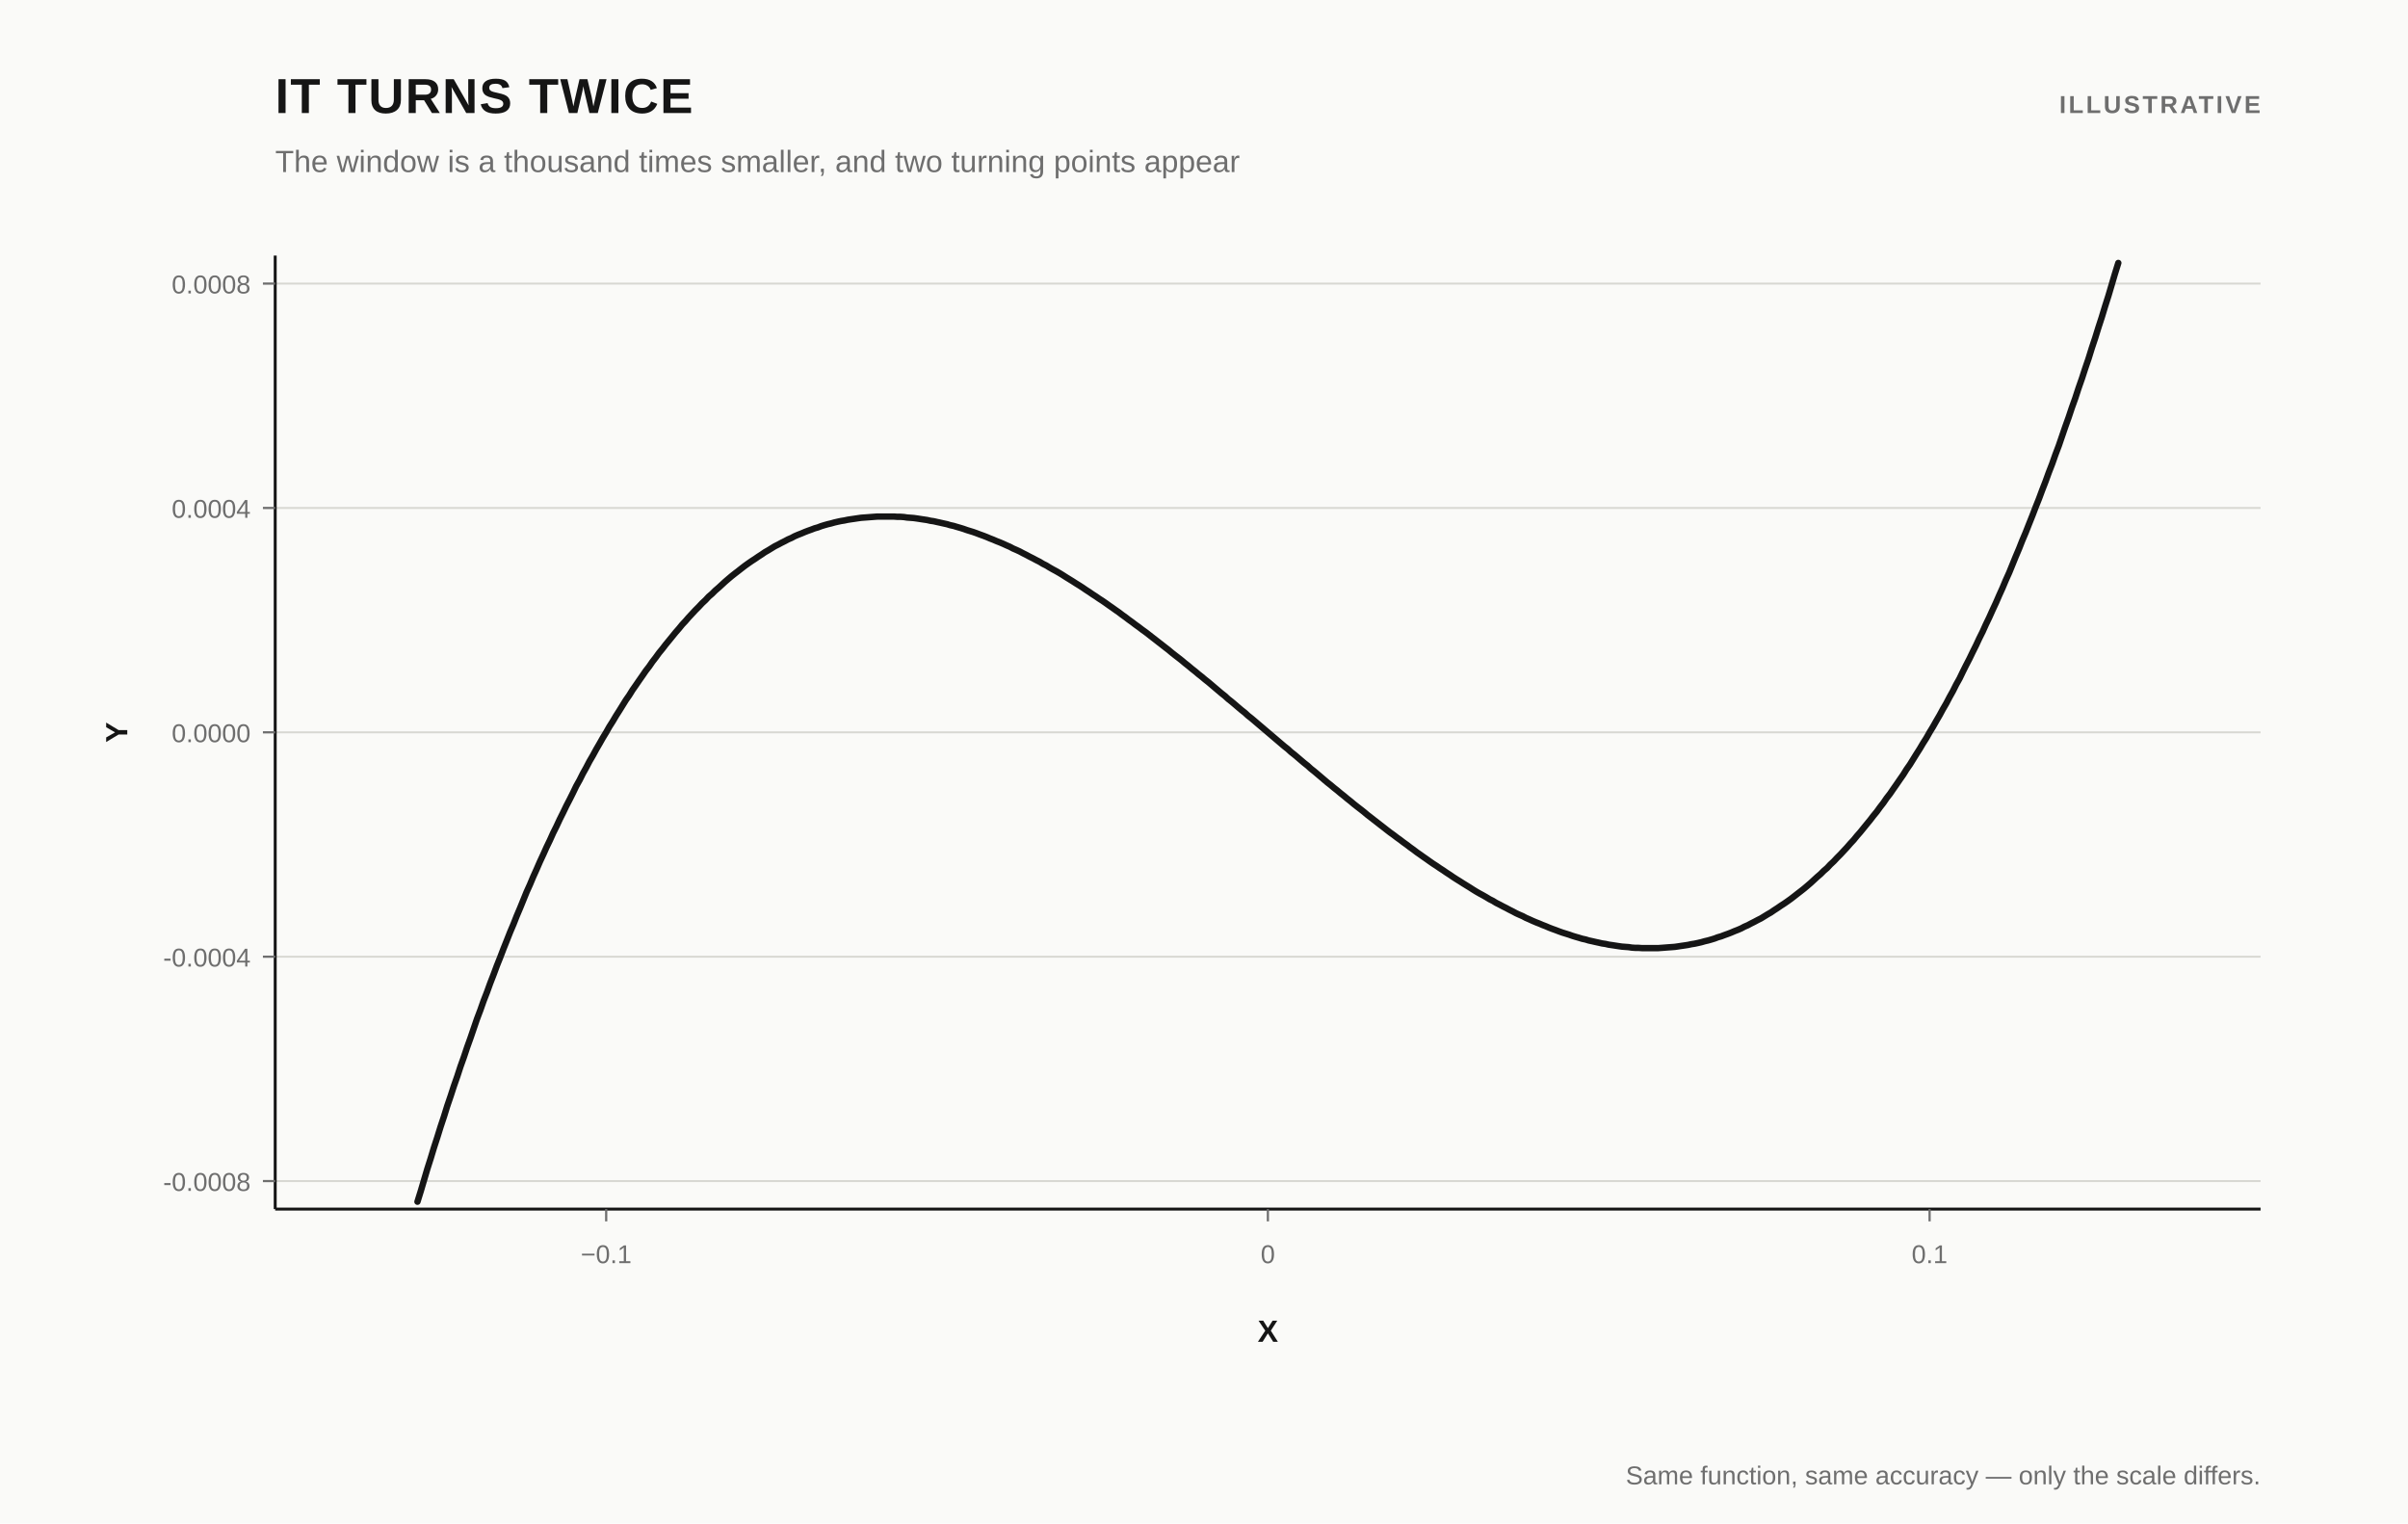
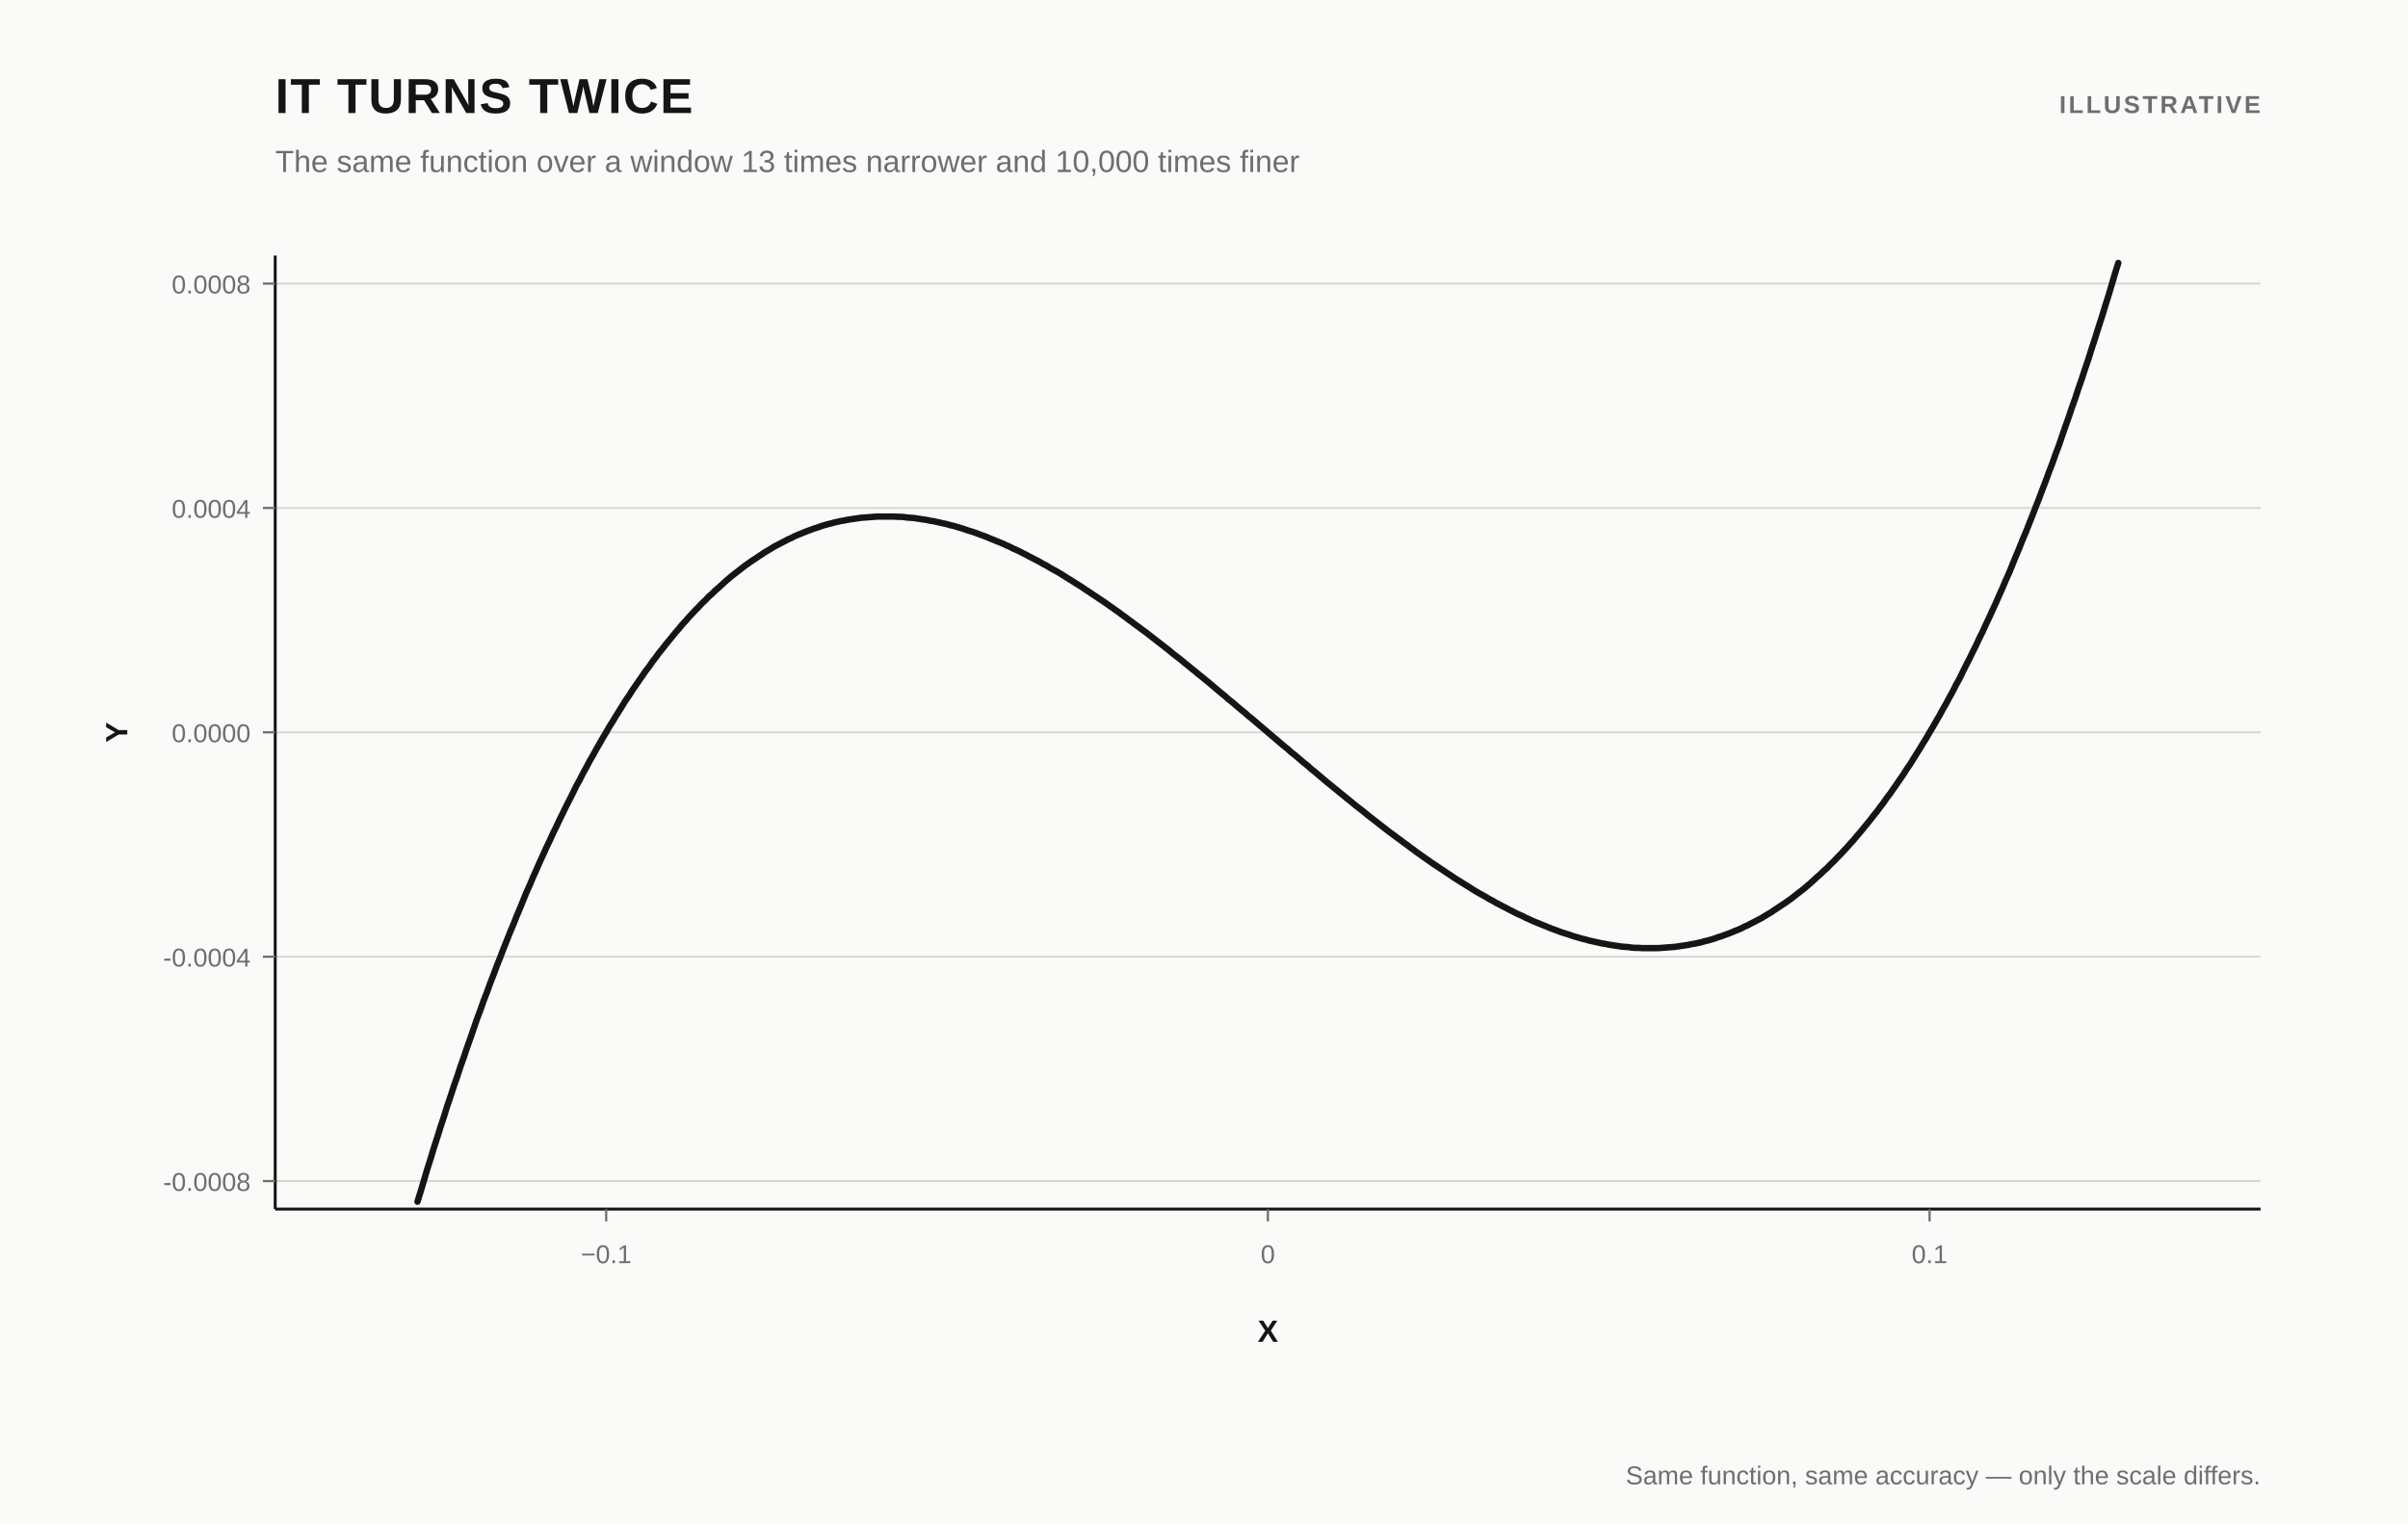
<svg xmlns="http://www.w3.org/2000/svg" viewBox="0 0 980 620" width="980" height="620" role="img" aria-labelledby="calcab-scale-hides-behaviour-zoom-t calcab-scale-hides-behaviour-zoom-d" font-family="Helvetica Neue, Arial, sans-serif">
  <rect width="980" height="620" fill="#FAFAF8" />
  <line x1="112" y1="480.6" x2="920" y2="480.6" stroke="#D8D8D3" stroke-width="0.8" />
  <line x1="112" y1="389.3" x2="920" y2="389.3" stroke="#D8D8D3" stroke-width="0.8" />
  <line x1="112" y1="298.0" x2="920" y2="298.0" stroke="#D8D8D3" stroke-width="0.8" />
  <line x1="112" y1="206.7" x2="920" y2="206.7" stroke="#D8D8D3" stroke-width="0.8" />
  <line x1="112" y1="115.4" x2="920" y2="115.4" stroke="#D8D8D3" stroke-width="0.8" />
  <path d="M 169.9,489.0 L 171.3,484.5 L 172.6,480.1 L 173.9,475.7 L 175.3,471.3 L 176.6,467.0 L 178.0,462.7 L 179.3,458.5 L 180.7,454.3 L 182.0,450.1 L 183.4,446.0 L 184.7,442.0 L 186.1,438.0 L 187.4,434.0 L 188.8,430.1 L 190.1,426.2 L 191.5,422.3 L 192.8,418.5 L 194.1,414.7 L 195.5,411.0 L 196.8,407.3 L 198.2,403.7 L 199.5,400.1 L 200.9,396.5 L 202.2,393.0 L 203.6,389.5 L 204.9,386.1 L 206.3,382.6 L 207.6,379.3 L 209.0,376.0 L 210.3,372.7 L 211.7,369.4 L 213.0,366.2 L 214.3,363.0 L 215.7,359.9 L 217.0,356.8 L 218.4,353.7 L 219.7,350.7 L 221.1,347.7 L 222.4,344.8 L 223.8,341.9 L 225.1,339.0 L 226.5,336.2 L 227.8,333.4 L 229.2,330.6 L 230.5,327.9 L 231.9,325.2 L 233.2,322.6 L 234.5,319.9 L 235.9,317.4 L 237.2,314.8 L 238.6,312.3 L 239.9,309.8 L 241.3,307.4 L 242.6,305.0 L 244.0,302.6 L 245.3,300.3 L 246.7,298.0 L 248.0,295.7 L 249.4,293.5 L 250.7,291.3 L 252.1,289.1 L 253.4,287.0 L 254.7,284.9 L 256.1,282.9 L 257.4,280.8 L 258.8,278.8 L 260.1,276.9 L 261.5,274.9 L 262.8,273.0 L 264.2,271.2 L 265.5,269.3 L 266.9,267.5 L 268.2,265.7 L 269.6,264.0 L 270.9,262.3 L 272.3,260.6 L 273.6,259.0 L 274.9,257.4 L 276.3,255.8 L 277.6,254.2 L 279.0,252.7 L 280.3,251.2 L 281.7,249.7 L 283.0,248.3 L 284.4,246.9 L 285.7,245.5 L 287.1,244.2 L 288.4,242.8 L 289.8,241.6 L 291.1,240.3 L 292.5,239.1 L 293.8,237.9 L 295.1,236.7 L 296.5,235.5 L 297.8,234.4 L 299.2,233.3 L 300.5,232.3 L 301.9,231.2 L 303.2,230.2 L 304.6,229.2 L 305.9,228.3 L 307.3,227.4 L 308.6,226.5 L 310.0,225.6 L 311.3,224.7 L 312.7,223.9 L 314.0,223.1 L 315.3,222.3 L 316.7,221.6 L 318.0,220.9 L 319.4,220.2 L 320.7,219.5 L 322.1,218.9 L 323.4,218.2 L 324.8,217.6 L 326.1,217.1 L 327.5,216.5 L 328.8,216.0 L 330.2,215.5 L 331.5,215.0 L 332.9,214.6 L 334.2,214.1 L 335.5,213.7 L 336.9,213.3 L 338.2,213.0 L 339.6,212.6 L 340.9,212.3 L 342.3,212.0 L 343.6,211.8 L 345.0,211.5 L 346.3,211.3 L 347.7,211.1 L 349.0,210.9 L 350.4,210.7 L 351.7,210.6 L 353.1,210.5 L 354.4,210.4 L 355.7,210.3 L 357.1,210.2 L 358.4,210.2 L 359.8,210.2 L 361.1,210.2 L 362.5,210.2 L 363.8,210.2 L 365.2,210.3 L 366.5,210.3 L 367.9,210.4 L 369.2,210.6 L 370.6,210.7 L 371.9,210.8 L 373.3,211.0 L 374.6,211.2 L 375.9,211.4 L 377.3,211.6 L 378.6,211.9 L 380.0,212.1 L 381.3,212.4 L 382.7,212.7 L 384.0,213.0 L 385.4,213.3 L 386.7,213.7 L 388.1,214.0 L 389.4,214.4 L 390.8,214.8 L 392.1,215.2 L 393.5,215.7 L 394.8,216.1 L 396.1,216.5 L 397.5,217.0 L 398.8,217.5 L 400.2,218.0 L 401.5,218.5 L 402.9,219.1 L 404.2,219.6 L 405.6,220.2 L 406.9,220.7 L 408.3,221.3 L 409.6,221.9 L 411.0,222.5 L 412.3,223.2 L 413.7,223.8 L 415.0,224.4 L 416.3,225.1 L 417.7,225.8 L 419.0,226.5 L 420.4,227.2 L 421.7,227.9 L 423.1,228.6 L 424.4,229.4 L 425.8,230.1 L 427.1,230.9 L 428.5,231.7 L 429.8,232.4 L 431.2,233.2 L 432.5,234.0 L 433.9,234.9 L 435.2,235.7 L 436.5,236.5 L 437.9,237.4 L 439.2,238.2 L 440.6,239.1 L 441.9,240.0 L 443.3,240.9 L 444.6,241.8 L 446.0,242.7 L 447.3,243.6 L 448.7,244.5 L 450.0,245.4 L 451.4,246.4 L 452.7,247.3 L 454.1,248.3 L 455.4,249.2 L 456.7,250.2 L 458.1,251.2 L 459.4,252.2 L 460.8,253.2 L 462.1,254.2 L 463.5,255.2 L 464.8,256.2 L 466.2,257.2 L 467.5,258.2 L 468.9,259.3 L 470.2,260.3 L 471.6,261.4 L 472.9,262.4 L 474.3,263.5 L 475.6,264.5 L 476.9,265.6 L 478.3,266.7 L 479.6,267.7 L 481.0,268.8 L 482.3,269.9 L 483.7,271.0 L 485.0,272.1 L 486.4,273.2 L 487.7,274.3 L 489.1,275.4 L 490.4,276.5 L 491.8,277.6 L 493.1,278.7 L 494.5,279.9 L 495.8,281.0 L 497.1,282.1 L 498.5,283.2 L 499.8,284.4 L 501.2,285.5 L 502.5,286.6 L 503.9,287.8 L 505.2,288.9 L 506.6,290.0 L 507.9,291.2 L 509.3,292.3 L 510.6,293.4 L 512.0,294.6 L 513.3,295.7 L 514.7,296.9 L 516.0,298.0 L 517.3,299.1 L 518.7,300.3 L 520.0,301.4 L 521.4,302.6 L 522.7,303.7 L 524.1,304.8 L 525.4,306.0 L 526.8,307.1 L 528.1,308.2 L 529.5,309.4 L 530.8,310.5 L 532.2,311.6 L 533.5,312.8 L 534.9,313.9 L 536.2,315.0 L 537.5,316.1 L 538.9,317.3 L 540.2,318.4 L 541.6,319.5 L 542.9,320.6 L 544.3,321.7 L 545.6,322.8 L 547.0,323.9 L 548.3,325.0 L 549.7,326.1 L 551.0,327.2 L 552.4,328.3 L 553.7,329.3 L 555.1,330.4 L 556.4,331.5 L 557.7,332.5 L 559.1,333.6 L 560.4,334.6 L 561.8,335.7 L 563.1,336.7 L 564.5,337.8 L 565.8,338.8 L 567.2,339.8 L 568.5,340.8 L 569.9,341.8 L 571.2,342.8 L 572.6,343.8 L 573.9,344.8 L 575.3,345.8 L 576.6,346.8 L 577.9,347.7 L 579.3,348.7 L 580.6,349.6 L 582.0,350.6 L 583.3,351.5 L 584.7,352.4 L 586.0,353.3 L 587.4,354.2 L 588.7,355.1 L 590.1,356.0 L 591.4,356.9 L 592.8,357.8 L 594.1,358.6 L 595.5,359.5 L 596.8,360.3 L 598.1,361.1 L 599.5,362.0 L 600.8,362.8 L 602.2,363.6 L 603.5,364.3 L 604.9,365.1 L 606.2,365.9 L 607.6,366.6 L 608.9,367.4 L 610.3,368.1 L 611.6,368.8 L 613.0,369.5 L 614.3,370.2 L 615.7,370.9 L 617.0,371.6 L 618.3,372.2 L 619.7,372.8 L 621.0,373.5 L 622.4,374.1 L 623.7,374.7 L 625.1,375.3 L 626.4,375.8 L 627.8,376.4 L 629.1,376.9 L 630.5,377.5 L 631.8,378.0 L 633.2,378.5 L 634.5,379.0 L 635.9,379.5 L 637.2,379.9 L 638.5,380.3 L 639.9,380.8 L 641.2,381.2 L 642.6,381.6 L 643.9,382.0 L 645.3,382.3 L 646.6,382.7 L 648.0,383.0 L 649.3,383.3 L 650.7,383.6 L 652.0,383.9 L 653.4,384.1 L 654.7,384.4 L 656.1,384.6 L 657.4,384.8 L 658.7,385.0 L 660.1,385.2 L 661.4,385.3 L 662.8,385.4 L 664.1,385.6 L 665.5,385.7 L 666.8,385.7 L 668.2,385.8 L 669.5,385.8 L 670.9,385.8 L 672.2,385.8 L 673.6,385.8 L 674.9,385.8 L 676.3,385.7 L 677.6,385.6 L 678.9,385.5 L 680.3,385.4 L 681.6,385.3 L 683.0,385.1 L 684.3,384.9 L 685.7,384.7 L 687.0,384.5 L 688.4,384.2 L 689.7,384.0 L 691.1,383.7 L 692.4,383.4 L 693.8,383.0 L 695.1,382.7 L 696.5,382.3 L 697.8,381.9 L 699.1,381.4 L 700.5,381.0 L 701.8,380.5 L 703.2,380.0 L 704.5,379.5 L 705.9,378.9 L 707.2,378.4 L 708.6,377.8 L 709.9,377.1 L 711.3,376.5 L 712.6,375.8 L 714.0,375.1 L 715.3,374.4 L 716.7,373.7 L 718.0,372.9 L 719.3,372.1 L 720.7,371.3 L 722.0,370.4 L 723.4,369.5 L 724.7,368.6 L 726.1,367.7 L 727.4,366.8 L 728.8,365.8 L 730.1,364.8 L 731.5,363.7 L 732.8,362.7 L 734.2,361.6 L 735.5,360.5 L 736.9,359.3 L 738.2,358.1 L 739.5,356.9 L 740.9,355.7 L 742.2,354.4 L 743.6,353.2 L 744.9,351.8 L 746.3,350.5 L 747.6,349.1 L 749.0,347.7 L 750.3,346.3 L 751.7,344.8 L 753.0,343.3 L 754.4,341.8 L 755.7,340.2 L 757.1,338.6 L 758.4,337.0 L 759.7,335.4 L 761.1,333.7 L 762.4,332.0 L 763.8,330.3 L 765.1,328.5 L 766.5,326.7 L 767.8,324.8 L 769.2,323.0 L 770.5,321.1 L 771.9,319.1 L 773.2,317.2 L 774.6,315.2 L 775.9,313.1 L 777.3,311.1 L 778.6,309.0 L 779.9,306.9 L 781.3,304.7 L 782.6,302.5 L 784.0,300.3 L 785.3,298.0 L 786.7,295.7 L 788.0,293.4 L 789.4,291.0 L 790.7,288.6 L 792.1,286.2 L 793.4,283.7 L 794.8,281.2 L 796.1,278.6 L 797.5,276.1 L 798.8,273.4 L 800.1,270.8 L 801.5,268.1 L 802.8,265.4 L 804.2,262.6 L 805.5,259.8 L 806.9,257.0 L 808.2,254.1 L 809.6,251.2 L 810.9,248.3 L 812.3,245.3 L 813.6,242.3 L 815.0,239.2 L 816.3,236.1 L 817.7,233.0 L 819.0,229.8 L 820.3,226.6 L 821.7,223.3 L 823.0,220.0 L 824.4,216.7 L 825.7,213.4 L 827.1,209.9 L 828.4,206.5 L 829.8,203.0 L 831.1,199.5 L 832.5,195.9 L 833.8,192.3 L 835.2,188.7 L 836.5,185.0 L 837.9,181.3 L 839.2,177.5 L 840.5,173.7 L 841.9,169.8 L 843.2,165.9 L 844.6,162.0 L 845.9,158.0 L 847.3,154.0 L 848.6,150.0 L 850.0,145.9 L 851.3,141.7 L 852.7,137.5 L 854.0,133.3 L 855.4,129.0 L 856.7,124.7 L 858.1,120.3 L 859.4,115.9 L 860.7,111.5 L 862.1,107.0" fill="none" stroke="#151515" stroke-width="2.6" stroke-linecap="round" />
  <line x1="112" y1="104.0" x2="112" y2="492.0" stroke="#151515" stroke-width="1.2" />
  <line x1="112" y1="492.0" x2="920" y2="492.0" stroke="#151515" stroke-width="1.2" />
  <text x="516.0" y="546.0" text-anchor="middle" font-size="12.5" font-weight="700" fill="#151515" letter-spacing="0.08em">X</text>
  <text transform="translate(51.8,298.0) rotate(-90)" text-anchor="middle" font-size="12.5" font-weight="700" fill="#151515" letter-spacing="0.08em">Y</text>
  <line x1="107" y1="480.6" x2="112" y2="480.6" stroke="#6E6E6E" stroke-width="0.9" />
  <text x="102" y="484.6" text-anchor="end" font-size="10.5" fill="#6E6E6E">-0.0008</text>
  <line x1="107" y1="389.3" x2="112" y2="389.3" stroke="#6E6E6E" stroke-width="0.9" />
  <text x="102" y="393.3" text-anchor="end" font-size="10.5" fill="#6E6E6E">-0.0004</text>
  <line x1="107" y1="298.0" x2="112" y2="298.0" stroke="#6E6E6E" stroke-width="0.9" />
  <text x="102" y="302.0" text-anchor="end" font-size="10.5" fill="#6E6E6E">0.0000</text>
  <line x1="107" y1="206.7" x2="112" y2="206.7" stroke="#6E6E6E" stroke-width="0.9" />
  <text x="102" y="210.7" text-anchor="end" font-size="10.5" fill="#6E6E6E">0.0004</text>
  <line x1="107" y1="115.4" x2="112" y2="115.4" stroke="#6E6E6E" stroke-width="0.9" />
  <text x="102" y="119.4" text-anchor="end" font-size="10.5" fill="#6E6E6E">0.0008</text>
  <line x1="246.7" y1="492.0" x2="246.7" y2="497.0" stroke="#6E6E6E" stroke-width="0.9" />
  <text x="246.7" y="514.0" text-anchor="middle" font-size="10.5" fill="#6E6E6E">−0.1</text>
  <line x1="516.0" y1="492.0" x2="516.0" y2="497.0" stroke="#6E6E6E" stroke-width="0.9" />
  <text x="516.0" y="514.0" text-anchor="middle" font-size="10.5" fill="#6E6E6E">0</text>
  <line x1="785.3" y1="492.0" x2="785.3" y2="497.0" stroke="#6E6E6E" stroke-width="0.9" />
  <text x="785.3" y="514.0" text-anchor="middle" font-size="10.5" fill="#6E6E6E">0.1</text>
  <text x="112" y="46.0" font-size="20" font-weight="700" fill="#151515" letter-spacing="0.03em">IT TURNS TWICE</text>
-   <text x="112" y="70" font-size="12.5" fill="#6E6E6E">The window is a thousand times smaller, and two turning points appear</text>
+   <text x="112" y="70" font-size="12.5" fill="#6E6E6E">The same function over a window 13 times narrower and 10,000 times finer</text>
  <text x="920" y="46" text-anchor="end" font-size="10" font-weight="700" fill="#6E6E6E" letter-spacing="0.1em">ILLUSTRATIVE</text>
  <text x="920" y="604" text-anchor="end" font-size="10.5" fill="#6E6E6E">Same function, same accuracy — only the scale differs.</text>
</svg>
